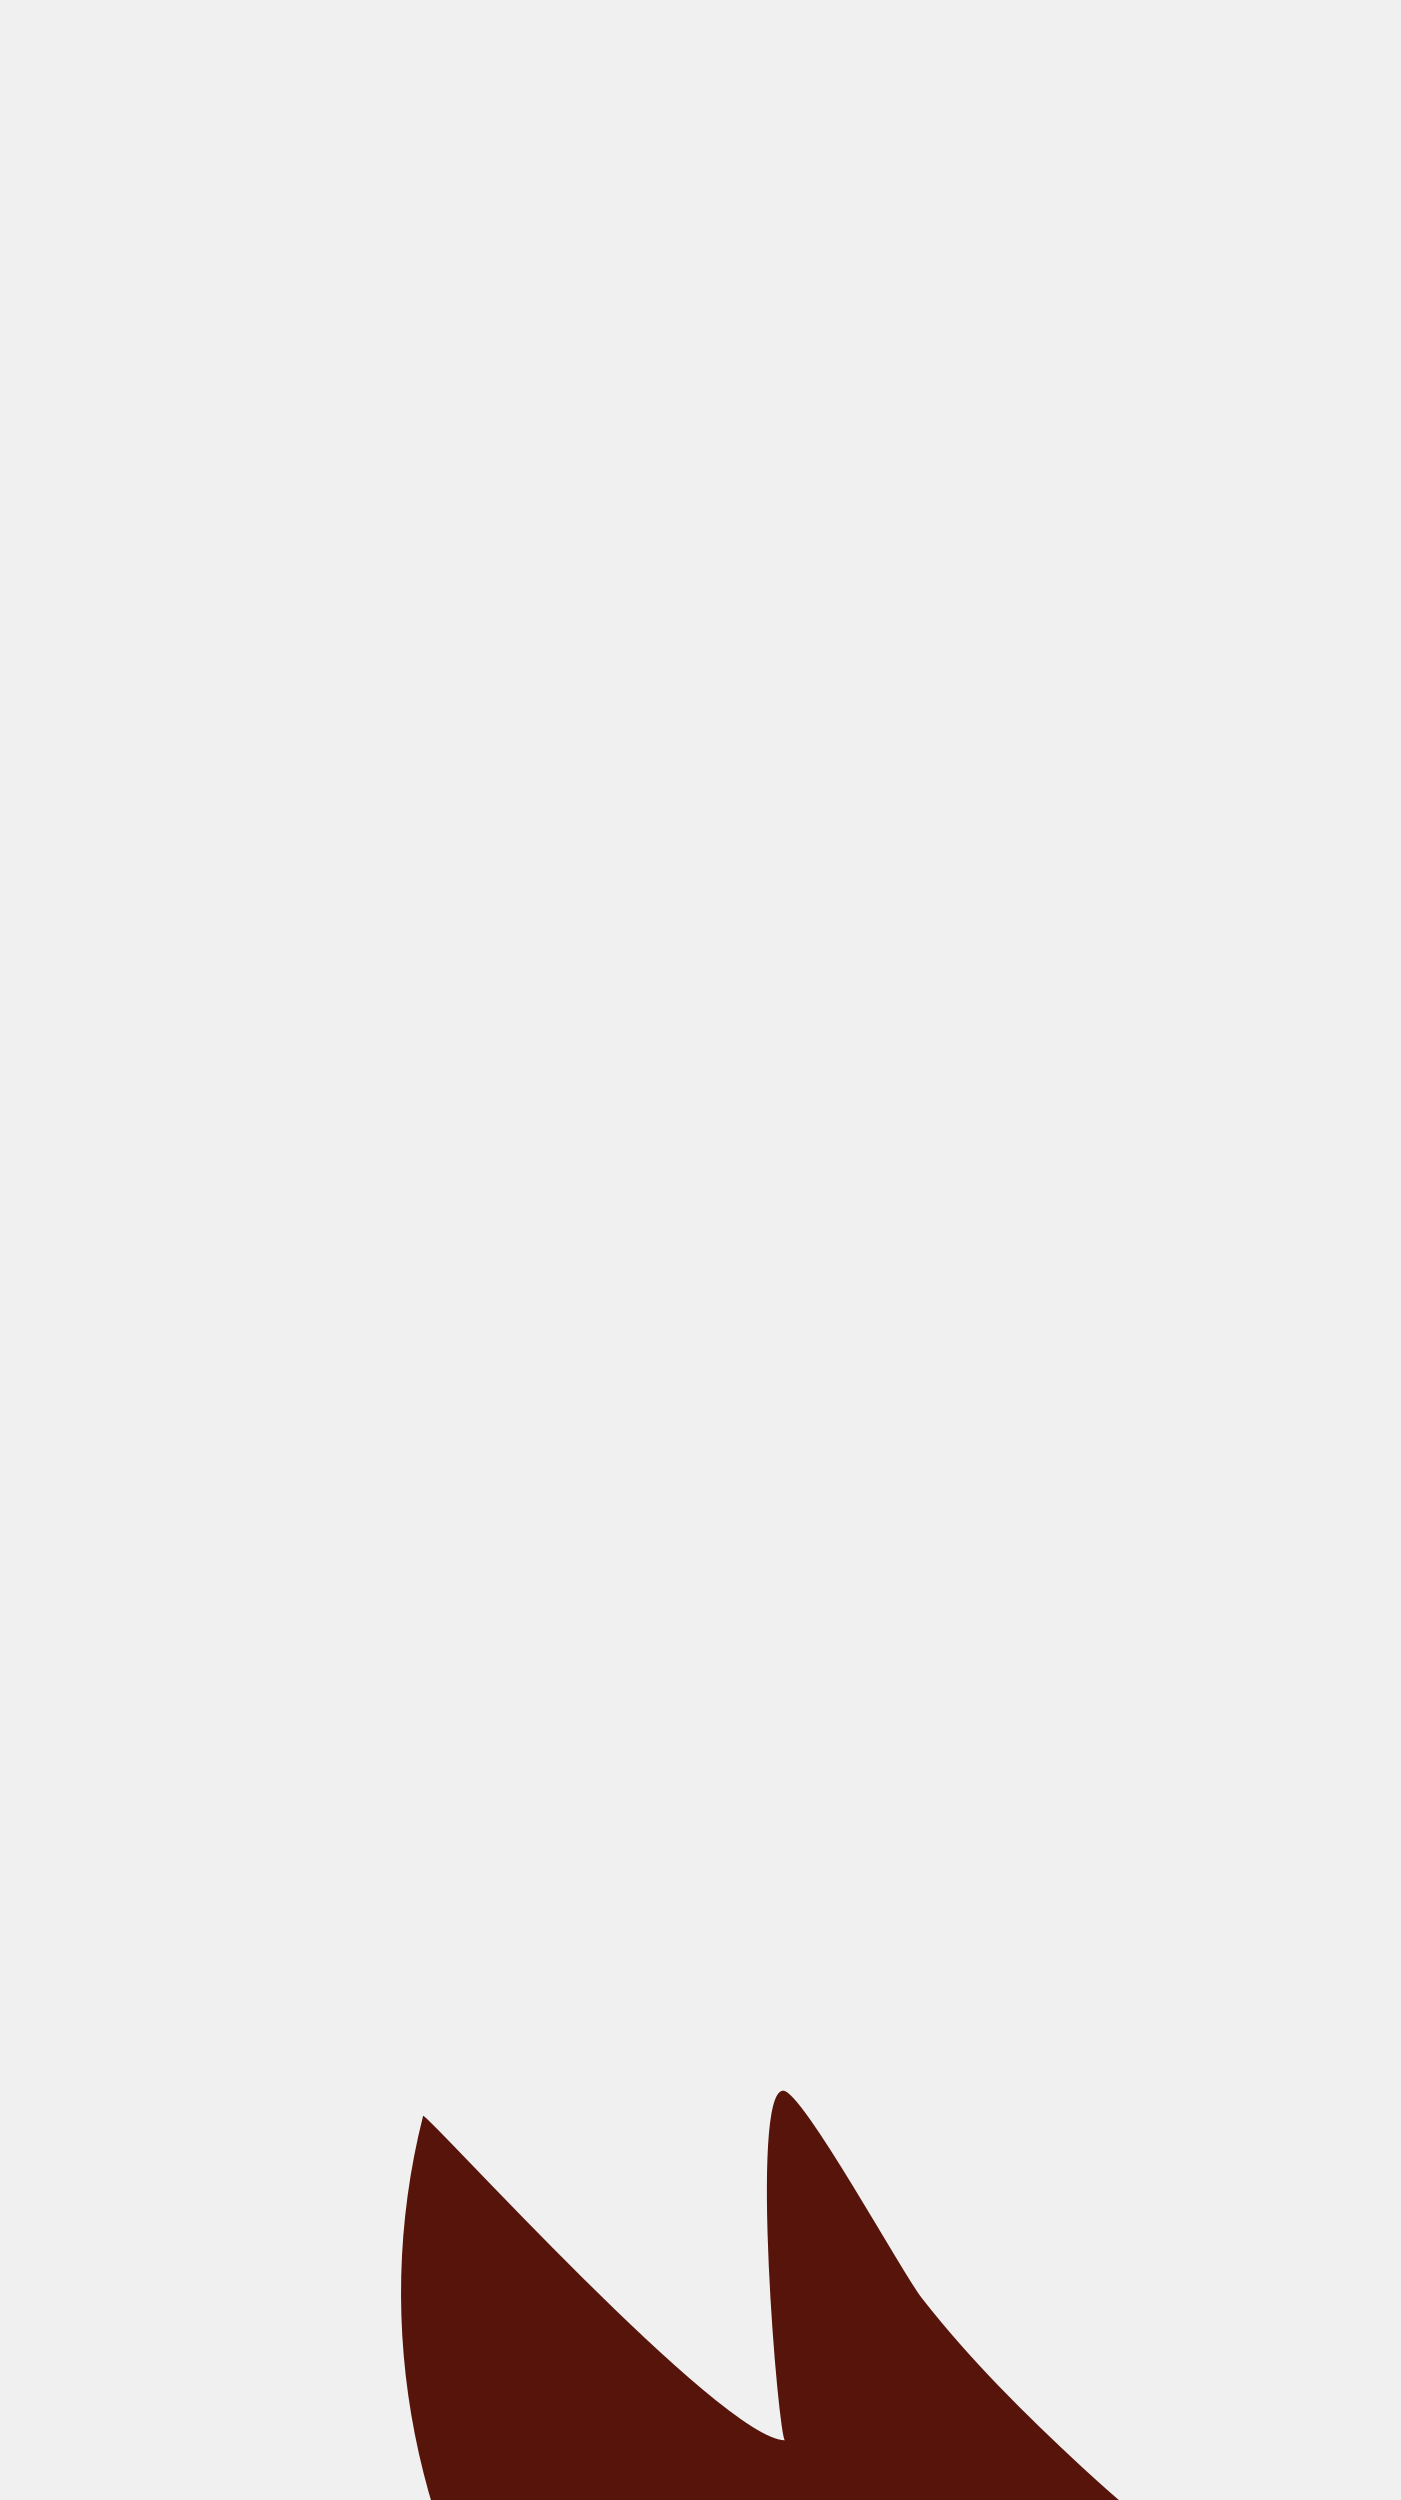
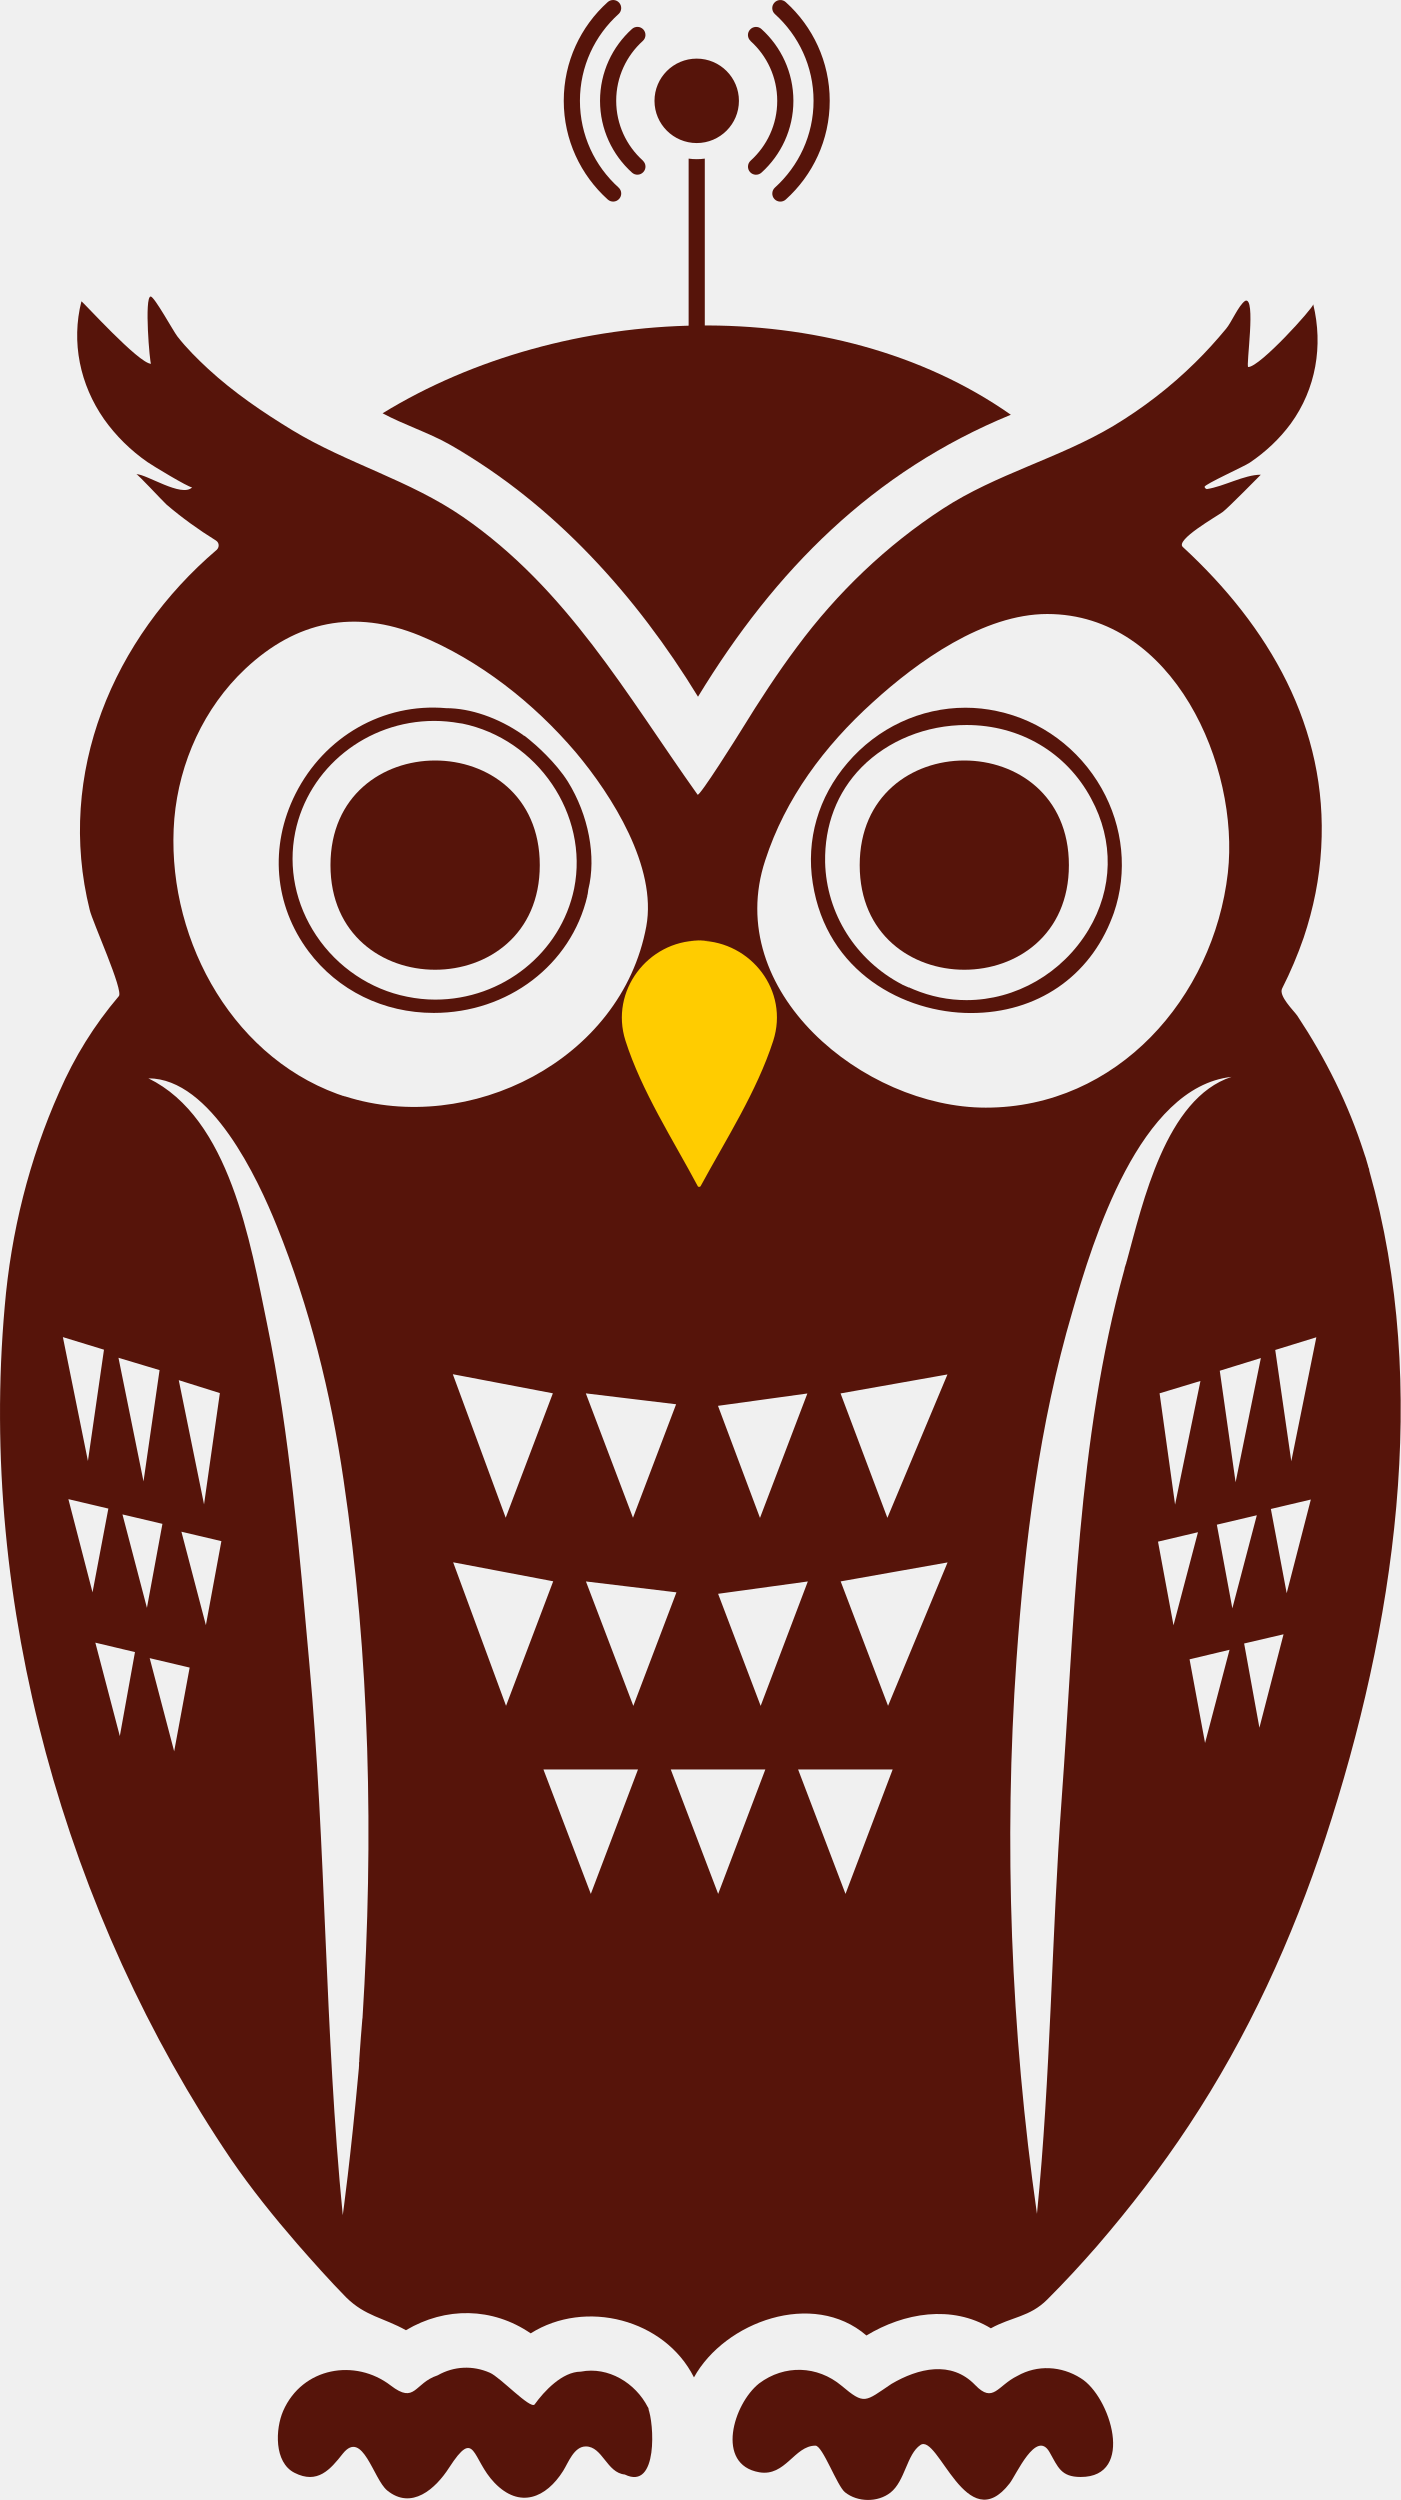
<svg xmlns="http://www.w3.org/2000/svg" xmlns:xlink="http://www.w3.org/1999/xlink" id="Layer_1" data-name="Layer 1" style="width:249.47px;height:445.27px;visibility:visible;">
  <defs>
    <style>
      .cls-1 {
        fill-rule: evenodd;
      }

      .cls-1, .cls-2 {
        fill: #56140a;
      }

      .cls-1, .cls-2, .cls-3, .cls-4 {
        stroke-width: 0px;
      }

      .cls-3 {
        fill: #fc0;
      }

      .cls-4 {
        fill: #fff;
      }
    </style>
  </defs>
-   <symbol id="rd-icon-spotter" viewBox="0 0 48 48" fill="black">
+   <symbol id="rd-icon-spotter" viewBox="0 0 249.47 445.27" fill="black">
    <path class="cls-1" d="M133.69,7.3c-.59-.53-.64-1.44-.1-2.03.53-.59,1.44-.64,2.03-.1,3.49,3.15,5.69,7.72,5.69,12.79s-2.2,9.64-5.69,12.79c-.59.53-1.5.49-2.03-.1-.53-.59-.48-1.5.1-2.03,2.91-2.63,4.74-6.43,4.74-10.65s-1.83-8.03-4.74-10.65h0ZM114.49,28.61c.59.53.64,1.44.1,2.03-.53.59-1.44.64-2.03.1-3.49-3.15-5.69-7.72-5.69-12.79s2.2-9.64,5.69-12.79c.59-.53,1.5-.49,2.03.1.53.59.49,1.5-.1,2.03-2.91,2.63-4.74,6.43-4.74,10.65s1.83,8.03,4.74,10.65h0ZM138.02,2.51c-.59-.53-.64-1.44-.1-2.03.53-.59,1.44-.64,2.03-.1,4.81,4.33,7.83,10.61,7.83,17.58s-3.02,13.25-7.83,17.58c-.59.53-1.5.48-2.03-.1-.53-.59-.48-1.5.1-2.03,4.22-3.81,6.88-9.32,6.88-15.45s-2.66-11.64-6.88-15.45h0ZM110.17,33.4c.59.53.64,1.44.1,2.03-.53.59-1.44.64-2.03.1-4.81-4.33-7.83-10.61-7.83-17.58s3.02-13.25,7.83-17.58c.59-.53,1.5-.48,2.03.1.53.59.49,1.5-.1,2.03-4.22,3.81-6.88,9.32-6.88,15.45s2.66,11.64,6.88,15.45h0ZM125.53,28.25v37.63c0,.79-.64,1.44-1.44,1.44s-1.44-.64-1.44-1.44V28.25c.47.07.95.1,1.44.1s.97-.03,1.44-.1ZM124.09,10.44c4.15,0,7.52,3.37,7.52,7.52s-3.37,7.52-7.52,7.52-7.52-3.37-7.52-7.52,3.37-7.52,7.52-7.52Z" />
    <rect class="cls-3" x="112.05" y="166.12" width="25.67" height="49.32" rx="11.09" ry="11.09" />
    <rect class="cls-4" x="121.38" y="179.86" width="6.5" height="2.08" />
    <rect class="cls-3" x="109.79" y="170.8" width="25.67" height="49.32" rx="11.09" ry="11.09" />
    <rect class="cls-3" x="114.88" y="172.53" width="25.67" height="49.32" rx="11.09" ry="11.09" />
    <path class="cls-2" d="M115.44,428.81q-.08-.16-.06-.08c-2.18-4.28-7.02-7.28-11.94-6.32-3.3,0-6.56,3.52-8.22,5.84-.74.92-6.14-4.86-7.96-5.64-3.04-1.34-6.4-1.2-9.32.46-4.2,1.38-3.94,5.2-8.36,1.8-6.3-4.84-15.72-3.26-19.14,4.52-1.4,3.2-1.66,9.18,2.02,11.04,4.1,2.08,6.36-.58,8.6-3.42,3.52-4.4,5.44,4.54,7.9,6.56,4.34,3.54,8.6-.28,11.02-4.04,4.74-7.34,4-1.58,8.1,2.68,4.5,4.68,9.2,2.68,12.22-2.12.92-1.46,1.92-4.36,4.04-4.36,2.98,0,3.72,4.7,6.94,5,6.02,2.94,5.2-9.36,4.16-11.78.16.24.36.68,0-.14h0Z" />
    <path class="cls-2" d="M192.48,423.57c-3.44-2.18-7.72-2.42-11.28-.4-3.56,1.74-4.28,4.98-7.52,1.62-4.24-4.42-10.14-3-14.9-.2-4.76,3.2-4.76,3.8-8.9.32-4.28-3.58-10.16-3.8-14.68-.4-4.58,3.64-7.82,14.44.02,15.82,4.68.82,6.26-4.74,10.02-4.74,1.28,0,3.84,7.16,5.26,8.3,2.24,1.8,5.84,1.84,8.1.06,2.62-2.06,2.9-6.84,5.34-8.48,3.16-2.1,8.22,16.78,15.9,6.82,1.16-1.5,4.72-9.66,7.08-5.56,1.52,2.68,2.04,4.44,5.56,4.44,9.8.02,5.28-14.4,0-17.6h0Z" />
    <path class="cls-2" d="M124.58,167.49c-.06,0-.12.02-.18.02h.38c-.08,0-.14-.02-.2-.02h0Z" />
    <path class="cls-2" d="M243.88,208.53c1.04,3.46.64,2.1,0-.02v-.02c0-.1-.04-.2-.04-.3-.1-.2-.16-.4-.2-.62-.1-.3-.2-.66-.3-1.02-.04-.2-.1-.36-.16-.52-.08-.18-.12-.36-.18-.52-.52-1.7-.76-2.52,0-.02-.02-.06-.04-.12-.06-.16-2.76-8.66-6.86-16.84-11.88-24.42-.66-.94-3.38-3.54-2.7-4.86,1.48-2.92,2.76-5.94,3.84-9.06,1.74-5.18,2.82-10.54,3.12-15.98,1.24-21.46-9.36-39.48-24.62-53.56-1.54-1.24,6.04-5.48,7.12-6.3.96-.72,6.74-6.6,6.74-6.6-2.96,0-6.56,2.1-9.62,2.56-.2-.06-.36-.2-.4-.4,0-.46,7.16-3.68,8.04-4.3,2.82-1.9,5.32-4.24,7.32-6.96,4.5-6.2,5.78-13.88,4-21.24,0,.62-9.48,11.16-11.58,11.16-.46,0,1.48-12.76-.56-11.78-1.18.82-2.4,3.8-3.38,4.96-1.74,2.1-3.58,4.14-5.52,6.04-4.36,4.3-9.26,8.08-14.54,11.26-9.68,5.78-20.88,8.56-30.36,14.74-10.08,6.56-18.84,14.96-26,24.62-3.48,4.66-6.72,9.62-9.78,14.6-.62,1.02-7.68,12.28-7.94,11.72-12.74-17.92-23.24-36.66-41.78-49.46-9.52-6.56-20.64-9.52-30.42-15.46-5.28-3.22-10.4-6.7-14.96-10.9-1.94-1.8-3.84-3.68-5.48-5.78-.66-.82-4.1-7.12-4.76-7.12-1.18,0-.16,11.98.06,11.98-2.16,0-12.18-11.12-12.4-11.12-1.84,7.28-.26,14.84,4.04,21,2.1,2.96,4.76,5.58,7.74,7.64.72.52,7.28,4.5,7.94,4.5-1.9,1.84-8.08-2.36-9.94-2.36.26,0,4.66,4.76,5.38,5.42,2.76,2.36,5.74,4.5,8.8,6.4.62.4.62,1.18.16,1.64-18.48,15.76-28.68,39.84-22.64,64.16.46,2.04,6.1,14.44,5.18,15.36-4.4,5.18-7.88,10.8-10.6,17.04-5.38,12.08-8.6,25.04-9.72,38.24-4.72,52.94,10.76,108.24,40.34,151.92,3.58,5.22,7.62,10.24,11.78,15.04,2.82,3.22,5.68,6.44,8.7,9.52,3.44,3.38,6.6,3.58,10.64,5.84,7.06-4.2,15.42-4.1,22.22.56,9.72-6.14,23.86-2.56,29.08,7.84,5.48-9.92,21.2-15.66,30.72-7.46,6.66-4.04,15.2-5.52,22.16-1.28,3.68-2.04,6.92-2,10.04-5.12,3.08-3.08,6-6.24,8.86-9.52,5.88-6.82,11.42-14,16.38-21.52,10.5-15.88,18.38-33.12,24.32-51.2,12.24-37.4,18.78-80.24,7.8-118.8h0ZM124.56,167.49c2.92.06,1.64.06.2.06,9,.2,15.82,8.9,12.96,17.82-2.92,9.04-8.44,17.6-12.96,25.94-.1,0-.16.06-.2.1-.1,0-.16-.04-.26-.1-4.44-8.34-10.02-16.94-12.9-25.96-2.82-8.86,4-17.72,13-17.82-1.42-.04-2.7-.04.16-.04h0ZM135.36,270.35l-7.48-19.96,15.92-2.2-8.44,22.16ZM143.88,281.67l-8.4,22.16-7.58-19.96,15.98-2.2ZM120.48,283.61l-7.68,20.22-8.44-22.16,16.12,1.94ZM104.34,248.17l16.08,1.94-7.68,20.22-8.4-22.16ZM28.42,244.03l-2.86,19.82-4.46-22.02,7.32,2.2ZM18.52,240.39l-2.86,19.82-4.46-22.06,7.32,2.24ZM12.18,267.01l7.12,1.68-2.82,14.92-4.3-16.6ZM21.34,309.21l-4.36-16.64,7.06,1.68-2.7,14.96ZM21.81,269.73l7.12,1.68-2.76,14.96-4.36-16.64ZM31.02,311.93l-4.36-16.6,7.12,1.68-2.76,14.92ZM36.67,289.45l-4.36-16.64,7.12,1.68-2.76,14.96ZM31.84,245.82l7.32,2.3-2.82,19.82-4.5-22.12ZM64,367.2s-.04.08-.04.14c.02-.18.04-.38.04-.56v.42ZM64.47,361.42c-.12,1.54-.26,3-.38,4.46.12-1.46.24-2.92.38-4.48.02-.22.02-.46.04-.68-.02.24-.02.46-.04.7h0ZM64.57,359.38v.04s-.02.1-.02.16v-.16c-.08.74-.46,5.74-.6,7.92,0,.08-.02.2-.02.28,0-.08.02-.16.02-.24v.42c-.04.36-.04.56-.04.62-1.44,15.92-2.86,26.12-2.86,26.12-3.22-32.62-2.96-65.48-5.94-98.1-1.84-20.38-3.44-40.76-7.58-60.82-2.92-14.18-6.6-36.5-21.1-43.56,11.16,0,19.5,17.92,22.88,26.32,5.84,14.48,9.62,29.74,11.88,45.2,4.7,31.7,5.38,63.84,3.38,95.8h0ZM61.49,195.28s-.16,0-.36-.1h-.1l-.06-.04c-.3-.1-.62-.2-.88-.3-19.56-7.16-30.72-28.88-29.04-49.04.88-10.04,5.28-19.76,12.64-26.68,9.12-8.56,19.46-10.64,31.02-5.94,10.7,4.4,20.38,12.04,27.86,20.84,6.44,7.68,14.48,20.38,12.54,30.98-4.42,23.88-31.54,37.34-53.62,30.28h0ZM98.47,248.16l-8.4,22.16-9.42-25.56,17.82,3.4ZM90.13,303.82l-9.42-25.56,17.82,3.38-8.4,22.18ZM105.23,337.32l-8.44-22.16h16.84l-8.4,22.16ZM127.91,337.32l-8.44-22.16h16.84l-8.4,22.16ZM150.59,337.32l-8.44-22.16h16.84l-8.4,22.16ZM158.17,303.82l-8.44-22.16,19.04-3.38-10.6,25.54ZM158.05,270.34l-8.34-22.16,19.04-3.38-10.7,25.54ZM175.57,197.28c-21.76,0-46.96-20.74-39.28-44.04,3.58-11.06,10.56-20.38,19.16-28.16,7.98-7.28,19.76-15.72,31.08-15.72,22.52,0,34.3,27.14,32.16,46.12-2.56,22.24-19.72,41.8-43.12,41.8h0ZM200.41,225.64s-.02.04-.02.04c0-.02.02-.04.02-.08v.04ZM200.45,225.48s0,.02-.02.02c0-.02.02-.04.02-.08v.06ZM200.61,224.88c0,.1-.06.26-.16.46v.08q-.02.06-.04.1l-.02.02v.04c-.02.06-.02.08-.04.12,0,0-.02.02-.02.04v.04c-.12.48-.1.38,0,.04,0,.06-.04.14-.04.2-.04.08-.04.14-.04.14-8.4,30.36-8.86,63.02-11.16,94.26-1.8,24.58-1.94,49.3-4.4,73.88-4.66-32.58-5.94-66-3.64-98.78,1.48-20.88,4.04-41.76,9.94-61.88,3.68-12.8,11.98-40.04,28.36-41.84-11.72,3.8-15.82,22.48-18.68,32.88-.02,0-.06.08-.06.2h0ZM224.57,241.88l-4.5,22.12-2.82-19.86,7.32-2.26ZM213.81,245.96l-4.52,22.02-2.76-19.82,7.28-2.2ZM209.01,289.48l-2.76-14.9,7.12-1.68-4.36,16.58ZM214.63,310.44l-2.76-14.9,7.12-1.7-4.36,16.6ZM216.73,271.56l7.12-1.68-4.36,16.58-2.76-14.9ZM224.31,307.72l-2.72-15,7.02-1.64-4.3,16.64ZM229.17,283.76l-2.82-15,7.12-1.68-4.3,16.68ZM229.99,260.26l-2.86-19.82,7.32-2.26-4.46,22.08Z" />
    <path class="cls-2" d="M80.12,79.19c7.82,4.46,2.42,1.4.22.14,18.38,10.52,33,26.8,43.98,44.76,13.7-22.5,31.12-40.12,55.72-50.22-31.72-22.26-79.68-20.04-111.9-.26,3.84,2.06,8.04,3.38,11.88,5.52-.6-.34-.78-.44.1.06h0Z" />
    <path class="cls-2" d="M80.02,79.12c.1.04.2.12.32.18-.08-.04-.14-.1-.22-.14-.04,0-.06-.02-.1-.04Z" />
    <path class="cls-2" d="M177.56,126.65c-1.84-.4-3.74-.6-5.6-.6-8.02,0-15.68,3.58-21.02,9.84-5.2,6.08-7.4,13.68-6.18,21.4,2.46,15.9,16.32,23.14,28.16,23.14s21.16-6.52,25.16-17.02c.1-.3.2-.54.3-.8,2.5-7.26,1.7-15.34-2.18-22.2-4.02-7.1-10.8-12.12-18.64-13.76h0ZM193.88,165.59c-4.64,7.74-12.96,12.54-21.74,12.54-3.2,0-6.38-.64-9.4-1.9-.12-.06-.24-.1-.36-.16-.08-.04-.16-.06-.26-.1l-.12-.08h-.12s-.06-.04-.1-.04c-.1-.04-.2-.1-.22-.1l-.24-.1c-.08-.04-.16-.06-.34-.16-.08-.04-.18-.08-.26-.1v-.02c-8.28-4.3-13.54-12.66-13.76-21.78-.12-6.62,2.12-12.46,6.46-16.9,4.72-4.8,11.54-7.56,18.72-7.56,9.52,0,17.82,4.9,22.2,13.1,4.1,7.54,3.92,16.08-.46,23.36h0Z" />
    <path class="cls-2" d="M101.14,139.21c-2.2-3.48-5.76-6.58-6.82-7.44-.5-.4-.82-.66-.82-.66l-.16-.08c-.08-.02-.16-.08-.28-.2-4.32-3-9.3-4.7-13.6-4.7-11.22-.98-21.7,5.06-26.84,15.28-4.68,9.32-3.8,19.8,2.32,28.02,5.22,6.98,13.36,10.98,22.32,10.98,13.22,0,24.46-8.56,27.34-20.8v-.12c.08-.2.1-.36.1-.48.02-.06.04-.14.04-.28.04-.16.04-.28.04-.28,1.46-5.88.06-13.26-3.64-19.24h0ZM102.26,158.26c-2.36,11.46-12.76,19.78-24.74,19.78-1.68,0-3.36-.18-5.02-.52-6.5-1.28-12.4-5.24-16.16-10.88-3.7-5.54-5.04-12.08-3.76-18.42,2.34-11.48,12.76-19.82,24.76-19.82,1.5,0,3.02.14,4.58.42.06,0,.12.02.2.02.1.02.2.04.16.02,13.48,2.76,22.62,16.22,19.98,29.4h0Z" />
    <path class="cls-2" d="M96.14,154.09c0,24.84-37.28,24.84-37.28,0s37.28-24.86,37.28,0" />
    <path class="cls-2" d="M190.38,154.09c0,24.84-37.26,24.84-37.26,0s37.26-24.86,37.26,0" />
  </symbol>
  <use xlink:href="#rd-icon-spotter" />
</svg>
